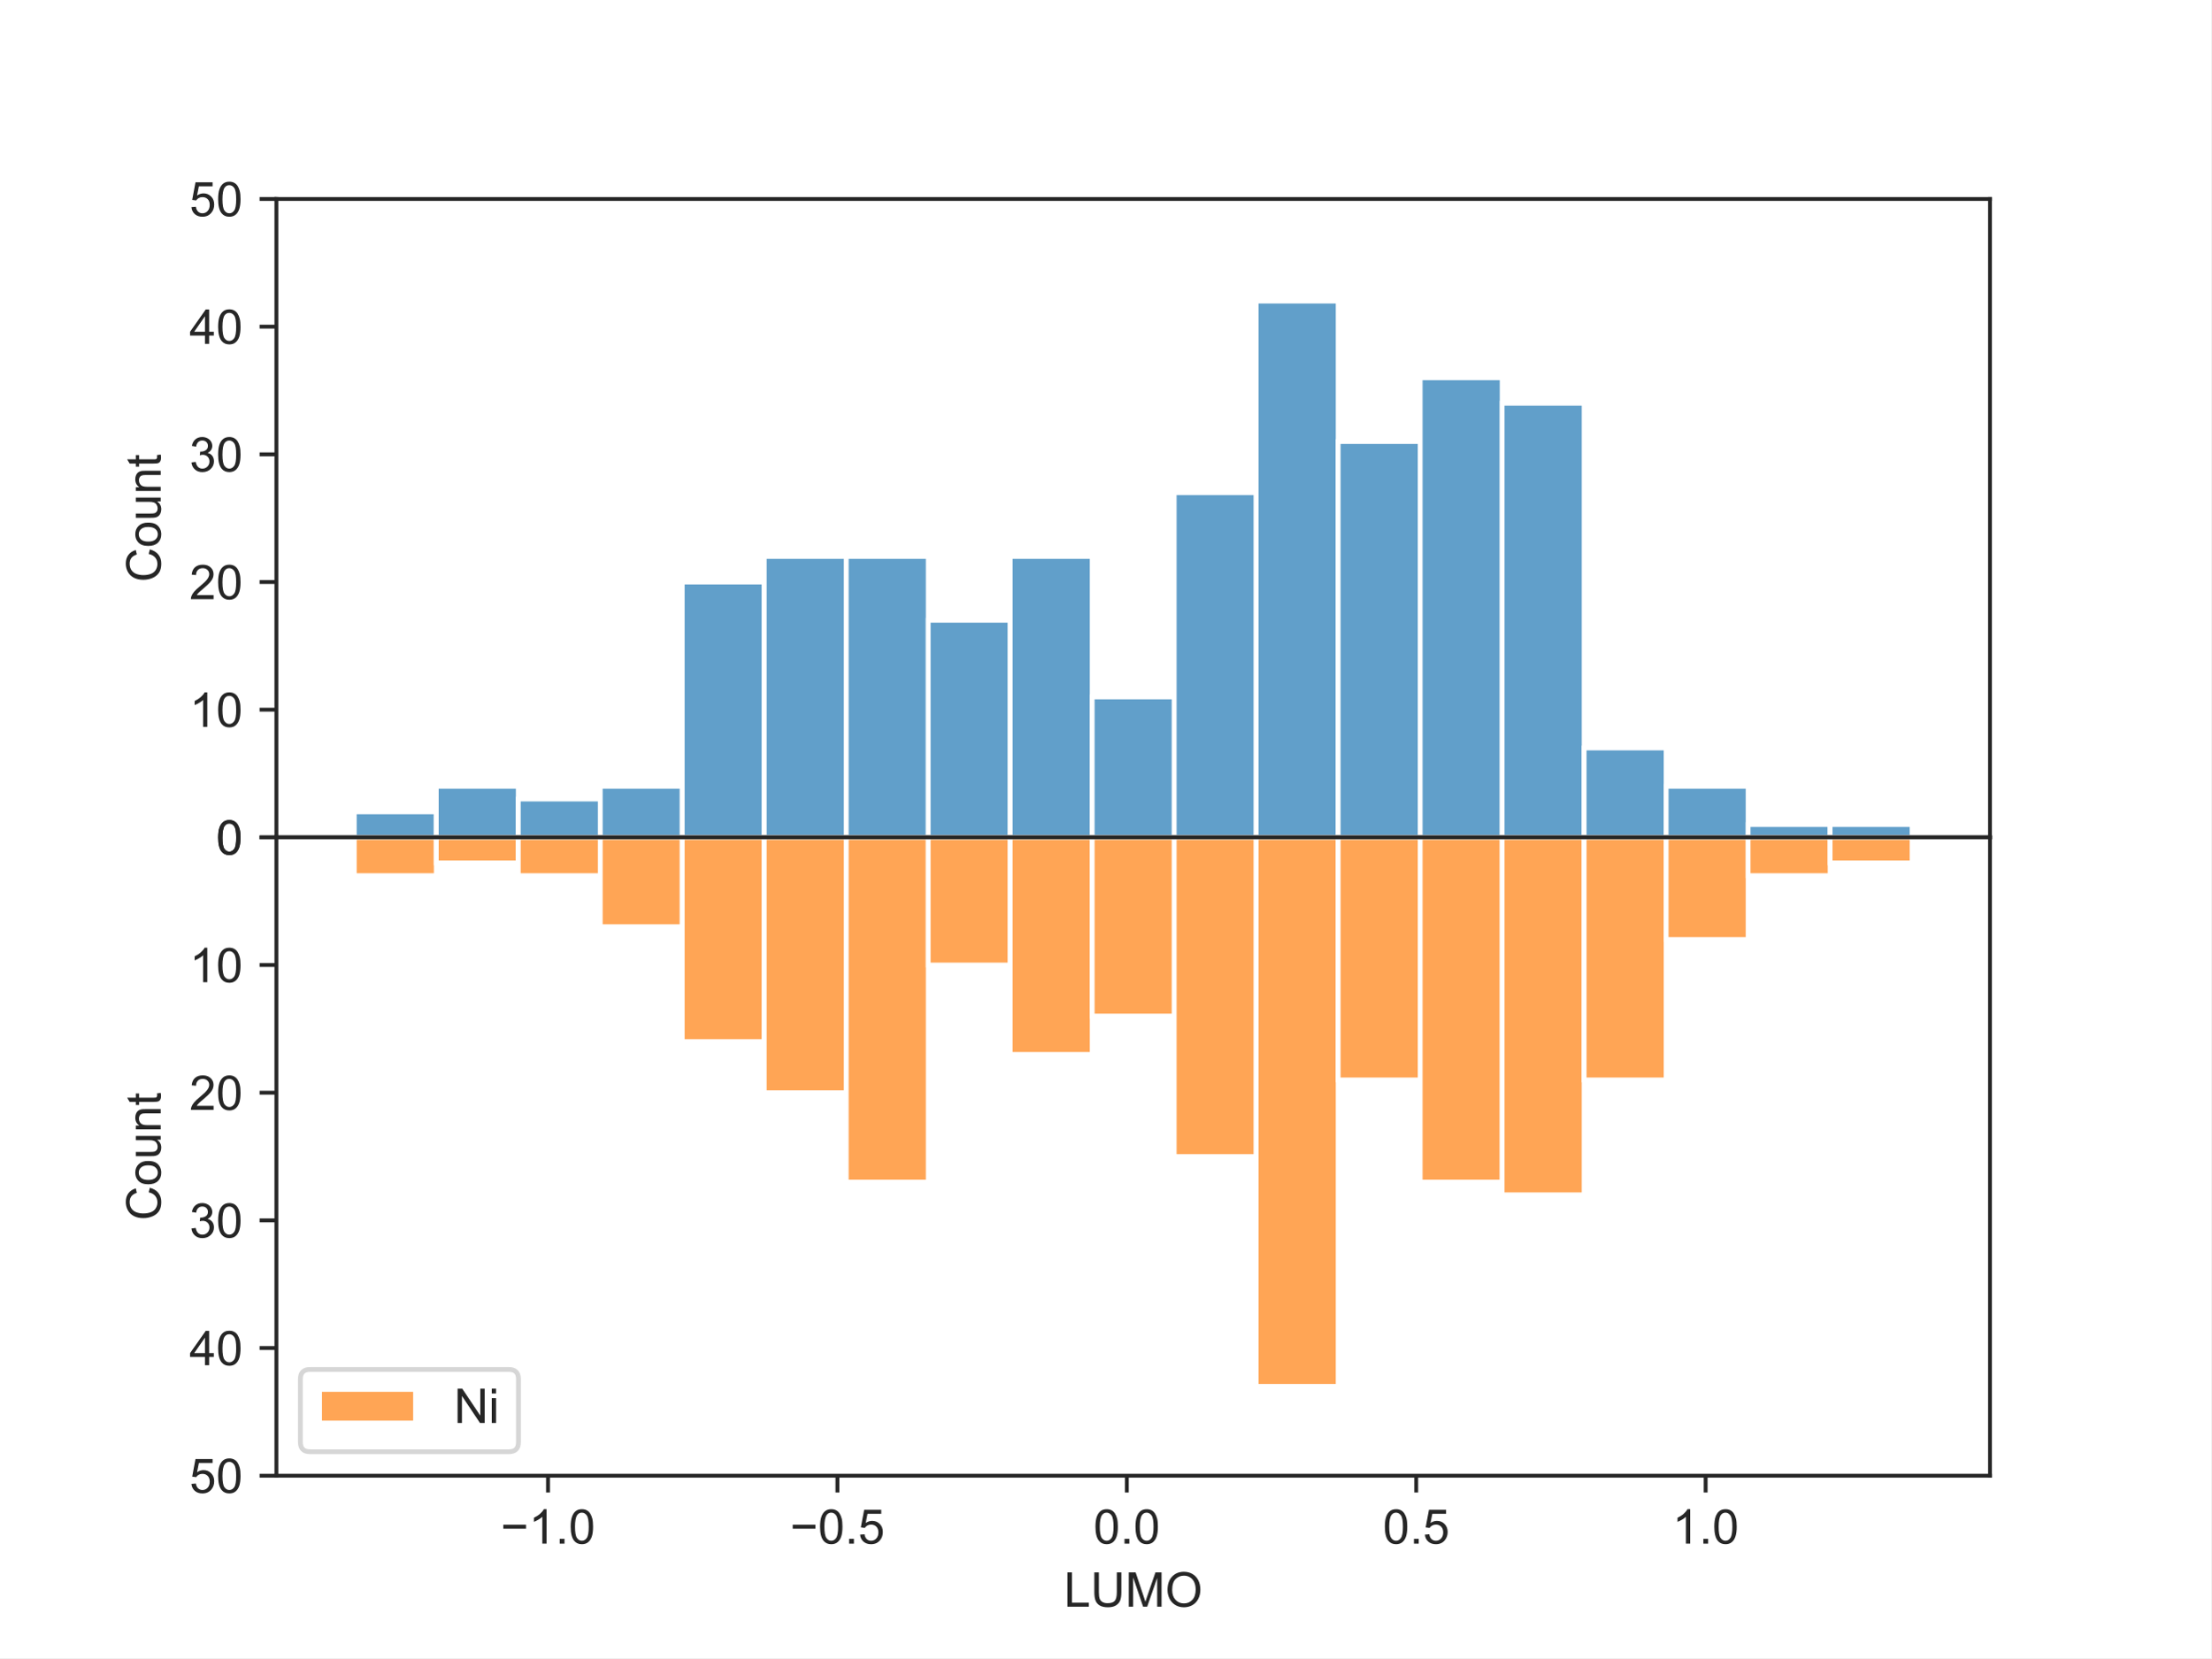
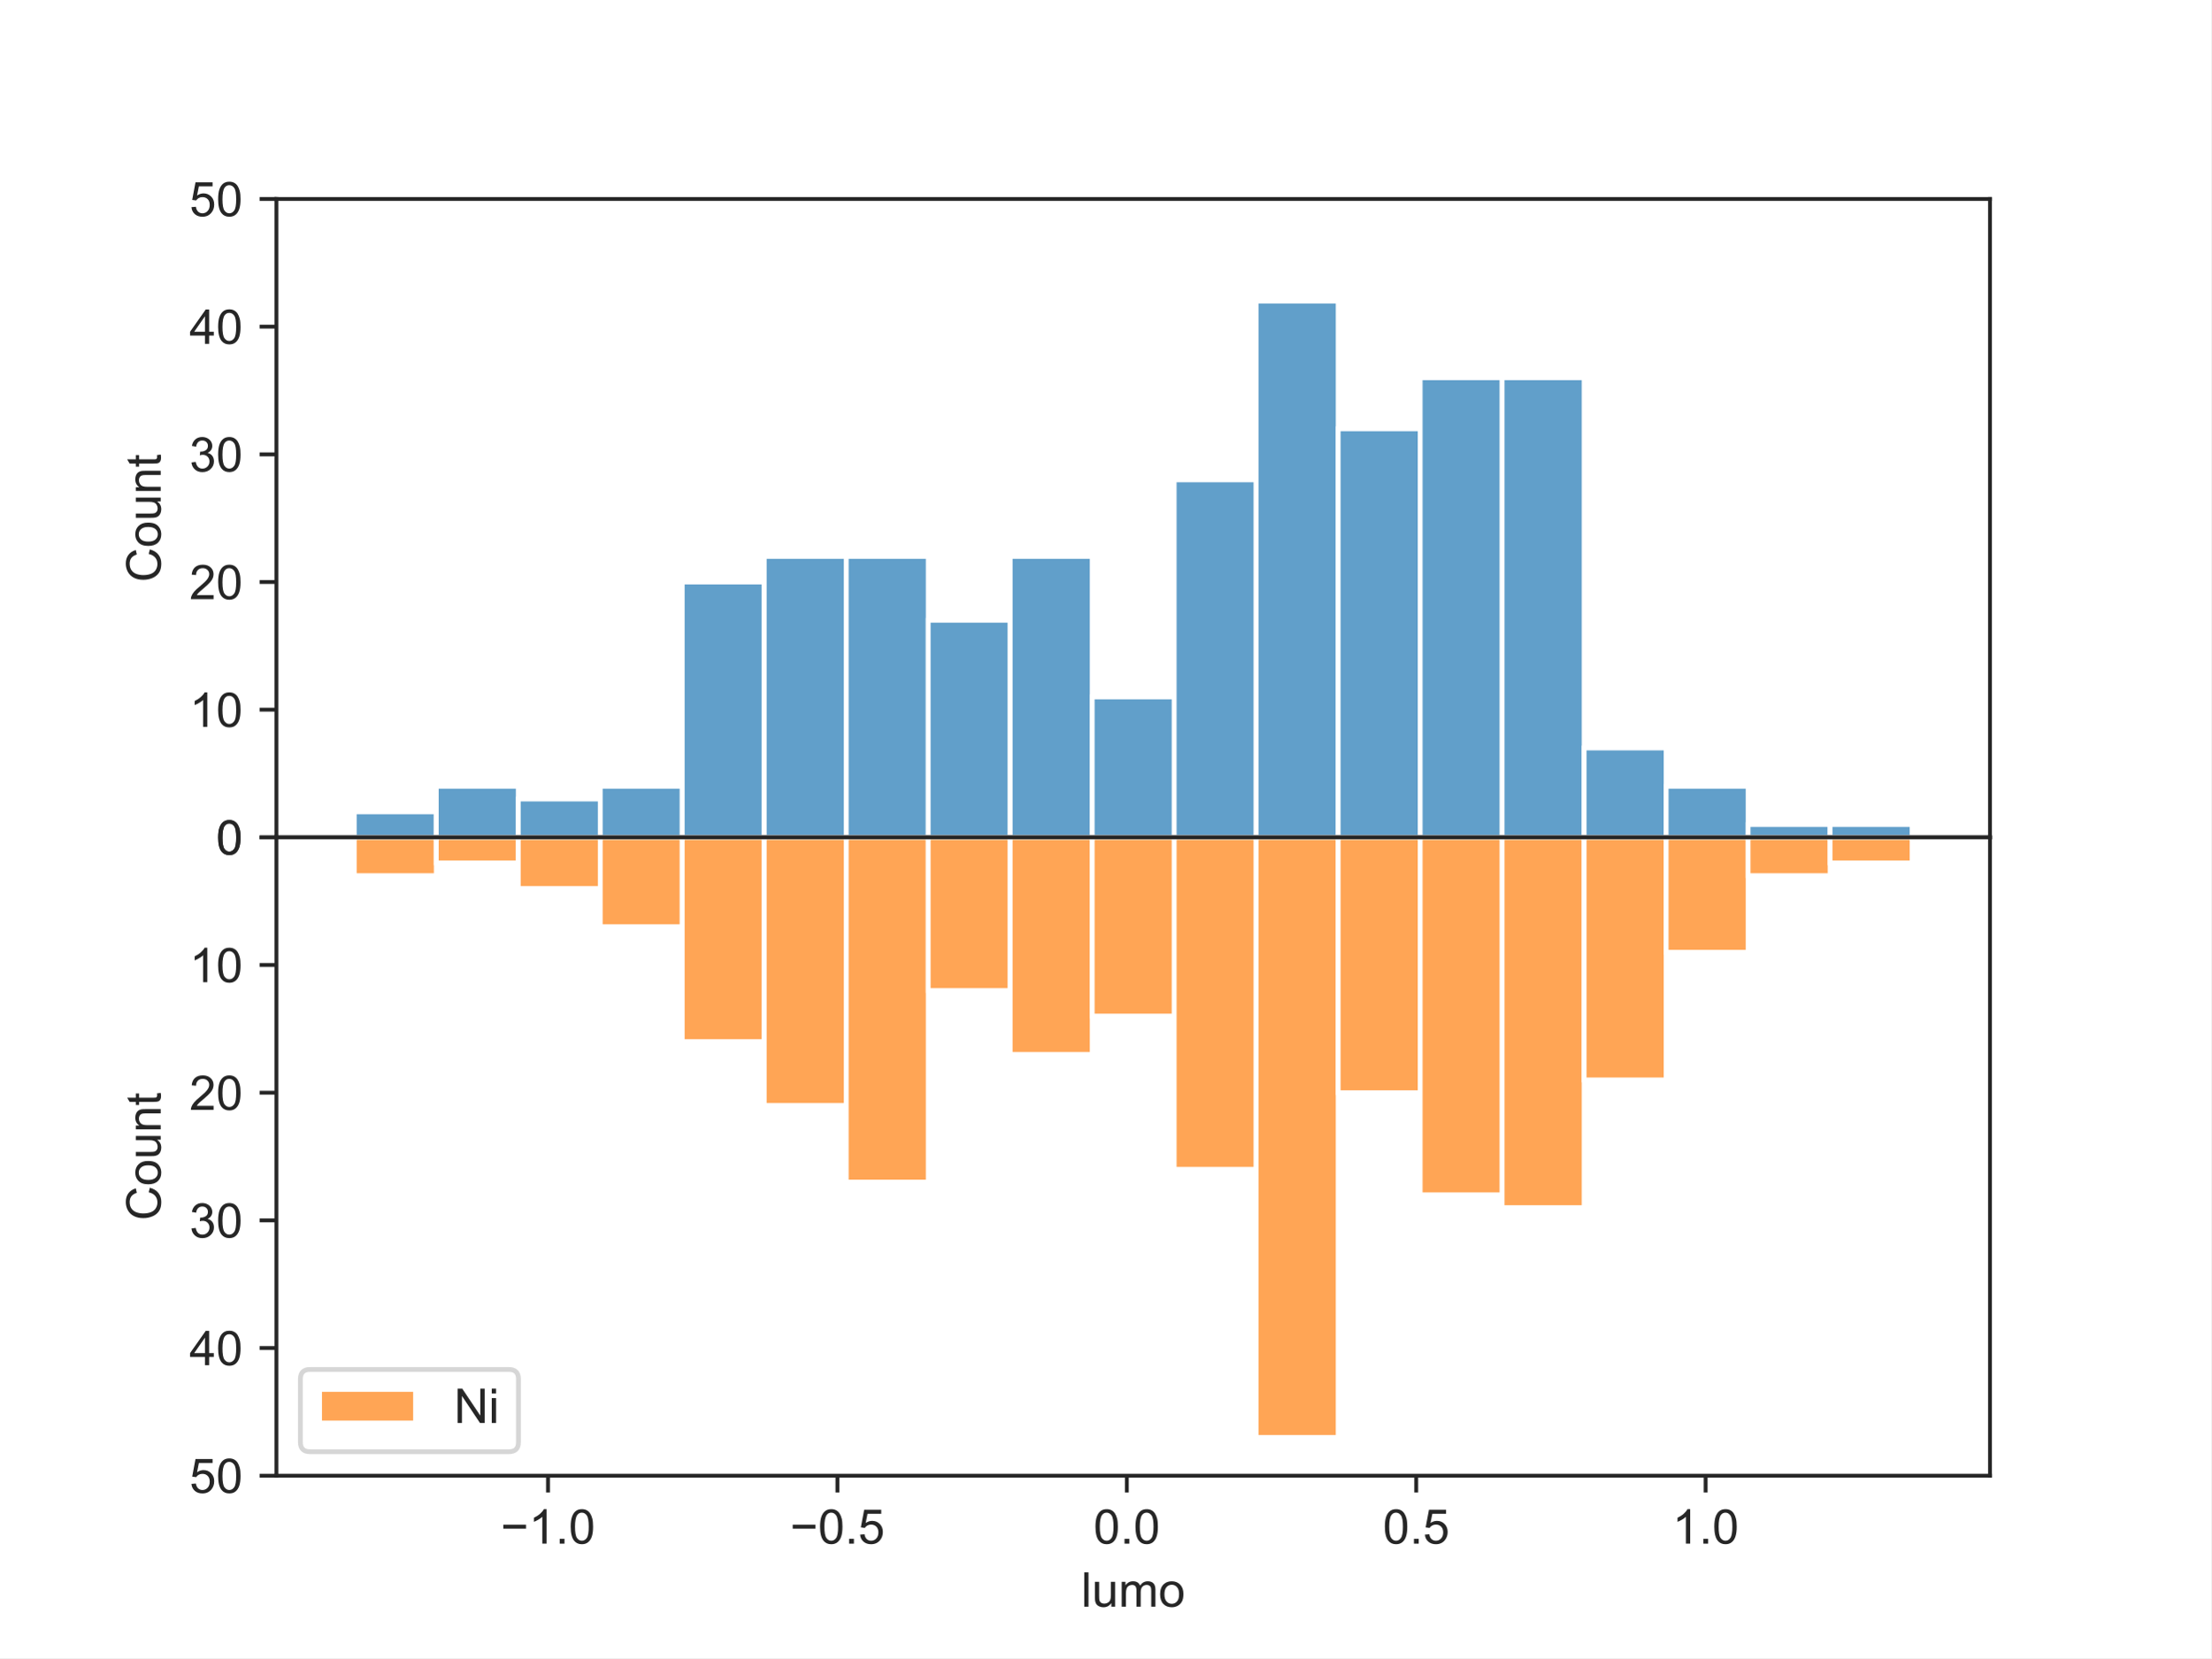
<svg xmlns="http://www.w3.org/2000/svg" xmlns:xlink="http://www.w3.org/1999/xlink" width="460.8pt" height="345.6pt" viewBox="0 0 460.8 345.6" version="1.1">
  <defs>
    <style type="text/css">*{stroke-linejoin: round; stroke-linecap: butt}</style>
  </defs>
  <g id="figure_1">
    <g id="patch_1">
      <path d="M 0 345.6  L 460.8 345.6  L 460.8 0  L 0 0  z " style="fill: #ffffff" />
    </g>
    <g id="axes_1">
      <g id="patch_2">
        <path d="M 57.6 174.528  L 414.72 174.528  L 414.72 41.472  L 57.6 41.472  z " style="fill: #ffffff" />
      </g>
      <g id="matplotlib.axis_1">
        <g id="xtick_1">
          <g id="line2d_1">
            <defs>
-               <path id="m3f9c79cdda" d="M 0 0  L 0 3.5  " style="stroke: #262626; stroke-width: 0.8" />
+               <path id="m5b86fb4d40" d="M 0 0  L 0 3.5  " style="stroke: #262626; stroke-width: 0.8" />
            </defs>
            <g>
-               <use xlink:href="#m3f9c79cdda" x="114.203" y="174.528" style="fill: #262626; stroke: #262626; stroke-width: 0.8" />
+               <use xlink:href="#m5b86fb4d40" x="114.203" y="174.528" style="fill: #262626; stroke: #262626; stroke-width: 0.8" />
            </g>
          </g>
        </g>
        <g id="xtick_2">
          <g id="line2d_2">
            <g>
-               <use xlink:href="#m3f9c79cdda" x="174.518" y="174.528" style="fill: #262626; stroke: #262626; stroke-width: 0.8" />
+               <use xlink:href="#m5b86fb4d40" x="174.518" y="174.528" style="fill: #262626; stroke: #262626; stroke-width: 0.8" />
            </g>
          </g>
        </g>
        <g id="xtick_3">
          <g id="line2d_3">
            <g>
-               <use xlink:href="#m3f9c79cdda" x="234.833" y="174.528" style="fill: #262626; stroke: #262626; stroke-width: 0.8" />
+               <use xlink:href="#m5b86fb4d40" x="234.833" y="174.528" style="fill: #262626; stroke: #262626; stroke-width: 0.8" />
            </g>
          </g>
        </g>
        <g id="xtick_4">
          <g id="line2d_4">
            <g>
-               <use xlink:href="#m3f9c79cdda" x="295.147" y="174.528" style="fill: #262626; stroke: #262626; stroke-width: 0.8" />
+               <use xlink:href="#m5b86fb4d40" x="295.147" y="174.528" style="fill: #262626; stroke: #262626; stroke-width: 0.8" />
            </g>
          </g>
        </g>
        <g id="xtick_5">
          <g id="line2d_5">
            <g>
-               <use xlink:href="#m3f9c79cdda" x="355.462" y="174.528" style="fill: #262626; stroke: #262626; stroke-width: 0.8" />
+               <use xlink:href="#m5b86fb4d40" x="355.462" y="174.528" style="fill: #262626; stroke: #262626; stroke-width: 0.8" />
            </g>
          </g>
        </g>
      </g>
      <g id="matplotlib.axis_2">
        <g id="ytick_1">
          <g id="line2d_6">
            <defs>
-               <path id="m9bed78b5d4" d="M 0 0  L -3.5 0  " style="stroke: #262626; stroke-width: 0.8" />
+               <path id="m5e87da64c6" d="M 0 0  L -3.5 0  " style="stroke: #262626; stroke-width: 0.8" />
            </defs>
            <g>
-               <use xlink:href="#m9bed78b5d4" x="57.6" y="174.528" style="fill: #262626; stroke: #262626; stroke-width: 0.8" />
+               <use xlink:href="#m5e87da64c6" x="57.6" y="174.528" style="fill: #262626; stroke: #262626; stroke-width: 0.8" />
            </g>
          </g>
          <g id="text_1">
            <g style="fill: #262626" transform="translate(45.03906 178.1069) scale(0.1 -0.1)">
              <defs>
                <path id="ArialMT-30" d="M 266 2259  Q 266 3072 433 3567  Q 600 4063 929 4331  Q 1259 4600 1759 4600  Q 2128 4600 2406 4451  Q 2684 4303 2865 4023  Q 3047 3744 3150 3342  Q 3253 2941 3253 2259  Q 3253 1453 3087 958  Q 2922 463 2592 192  Q 2263 -78 1759 -78  Q 1097 -78 719 397  Q 266 969 266 2259  z M 844 2259  Q 844 1131 1108 757  Q 1372 384 1759 384  Q 2147 384 2411 759  Q 2675 1134 2675 2259  Q 2675 3391 2411 3762  Q 2147 4134 1753 4134  Q 1366 4134 1134 3806  Q 844 3388 844 2259  z " transform="scale(0.015625)" />
              </defs>
              <use xlink:href="#ArialMT-30" />
            </g>
          </g>
        </g>
        <g id="ytick_2">
          <g id="line2d_7">
            <g>
-               <use xlink:href="#m9bed78b5d4" x="57.6" y="147.917" style="fill: #262626; stroke: #262626; stroke-width: 0.8" />
+               <use xlink:href="#m5e87da64c6" x="57.6" y="147.917" style="fill: #262626; stroke: #262626; stroke-width: 0.8" />
            </g>
          </g>
          <g id="text_2">
            <g style="fill: #262626" transform="translate(39.47812 151.4957) scale(0.1 -0.1)">
              <defs>
                <path id="ArialMT-31" d="M 2384 0  L 1822 0  L 1822 3584  Q 1619 3391 1289 3197  Q 959 3003 697 2906  L 697 3450  Q 1169 3672 1522 3987  Q 1875 4303 2022 4600  L 2384 4600  L 2384 0  z " transform="scale(0.015625)" />
              </defs>
              <use xlink:href="#ArialMT-31" />
              <use xlink:href="#ArialMT-30" x="55.615" />
            </g>
          </g>
        </g>
        <g id="ytick_3">
          <g id="line2d_8">
            <g>
-               <use xlink:href="#m9bed78b5d4" x="57.6" y="121.306" style="fill: #262626; stroke: #262626; stroke-width: 0.8" />
+               <use xlink:href="#m5e87da64c6" x="57.6" y="121.306" style="fill: #262626; stroke: #262626; stroke-width: 0.8" />
            </g>
          </g>
          <g id="text_3">
            <g style="fill: #262626" transform="translate(39.47812 124.8845) scale(0.1 -0.1)">
              <defs>
                <path id="ArialMT-32" d="M 3222 541  L 3222 0  L 194 0  Q 188 203 259 391  Q 375 700 629 1000  Q 884 1300 1366 1694  Q 2113 2306 2375 2664  Q 2638 3022 2638 3341  Q 2638 3675 2398 3904  Q 2159 4134 1775 4134  Q 1369 4134 1125 3890  Q 881 3647 878 3216  L 300 3275  Q 359 3922 746 4261  Q 1134 4600 1788 4600  Q 2447 4600 2831 4234  Q 3216 3869 3216 3328  Q 3216 3053 3103 2787  Q 2991 2522 2730 2228  Q 2469 1934 1863 1422  Q 1356 997 1212 845  Q 1069 694 975 541  L 3222 541  z " transform="scale(0.015625)" />
              </defs>
              <use xlink:href="#ArialMT-32" />
              <use xlink:href="#ArialMT-30" x="55.615" />
            </g>
          </g>
        </g>
        <g id="ytick_4">
          <g id="line2d_9">
            <g>
-               <use xlink:href="#m9bed78b5d4" x="57.6" y="94.694" style="fill: #262626; stroke: #262626; stroke-width: 0.8" />
+               <use xlink:href="#m5e87da64c6" x="57.6" y="94.694" style="fill: #262626; stroke: #262626; stroke-width: 0.8" />
            </g>
          </g>
          <g id="text_4">
            <g style="fill: #262626" transform="translate(39.47812 98.27331) scale(0.1 -0.1)">
              <defs>
                <path id="ArialMT-33" d="M 269 1209  L 831 1284  Q 928 806 1161 595  Q 1394 384 1728 384  Q 2125 384 2398 659  Q 2672 934 2672 1341  Q 2672 1728 2419 1979  Q 2166 2231 1775 2231  Q 1616 2231 1378 2169  L 1441 2663  Q 1497 2656 1531 2656  Q 1891 2656 2178 2843  Q 2466 3031 2466 3422  Q 2466 3731 2256 3934  Q 2047 4138 1716 4138  Q 1388 4138 1169 3931  Q 950 3725 888 3313  L 325 3413  Q 428 3978 793 4289  Q 1159 4600 1703 4600  Q 2078 4600 2393 4439  Q 2709 4278 2876 4000  Q 3044 3722 3044 3409  Q 3044 3113 2884 2869  Q 2725 2625 2413 2481  Q 2819 2388 3044 2092  Q 3269 1797 3269 1353  Q 3269 753 2831 336  Q 2394 -81 1725 -81  Q 1122 -81 723 278  Q 325 638 269 1209  z " transform="scale(0.015625)" />
              </defs>
              <use xlink:href="#ArialMT-33" />
              <use xlink:href="#ArialMT-30" x="55.615" />
            </g>
          </g>
        </g>
        <g id="ytick_5">
          <g id="line2d_10">
            <g>
-               <use xlink:href="#m9bed78b5d4" x="57.6" y="68.083" style="fill: #262626; stroke: #262626; stroke-width: 0.8" />
+               <use xlink:href="#m5e87da64c6" x="57.6" y="68.083" style="fill: #262626; stroke: #262626; stroke-width: 0.8" />
            </g>
          </g>
          <g id="text_5">
            <g style="fill: #262626" transform="translate(39.47812 71.66211) scale(0.1 -0.1)">
              <defs>
                <path id="ArialMT-34" d="M 2069 0  L 2069 1097  L 81 1097  L 81 1613  L 2172 4581  L 2631 4581  L 2631 1613  L 3250 1613  L 3250 1097  L 2631 1097  L 2631 0  L 2069 0  z M 2069 1613  L 2069 3678  L 634 1613  L 2069 1613  z " transform="scale(0.015625)" />
              </defs>
              <use xlink:href="#ArialMT-34" />
              <use xlink:href="#ArialMT-30" x="55.615" />
            </g>
          </g>
        </g>
        <g id="ytick_6">
          <g id="line2d_11">
            <g>
-               <use xlink:href="#m9bed78b5d4" x="57.6" y="41.472" style="fill: #262626; stroke: #262626; stroke-width: 0.8" />
+               <use xlink:href="#m5e87da64c6" x="57.6" y="41.472" style="fill: #262626; stroke: #262626; stroke-width: 0.8" />
            </g>
          </g>
          <g id="text_6">
            <g style="fill: #262626" transform="translate(39.47812 45.05091) scale(0.1 -0.1)">
              <defs>
                <path id="ArialMT-35" d="M 266 1200  L 856 1250  Q 922 819 1161 601  Q 1400 384 1738 384  Q 2144 384 2425 690  Q 2706 997 2706 1503  Q 2706 1984 2436 2262  Q 2166 2541 1728 2541  Q 1456 2541 1237 2417  Q 1019 2294 894 2097  L 366 2166  L 809 4519  L 3088 4519  L 3088 3981  L 1259 3981  L 1013 2750  Q 1425 3038 1878 3038  Q 2478 3038 2890 2622  Q 3303 2206 3303 1553  Q 3303 931 2941 478  Q 2500 -78 1738 -78  Q 1113 -78 717 272  Q 322 622 266 1200  z " transform="scale(0.015625)" />
              </defs>
              <use xlink:href="#ArialMT-35" />
              <use xlink:href="#ArialMT-30" x="55.615" />
            </g>
          </g>
        </g>
        <g id="text_7">
          <g style="fill: #262626" transform="translate(33.49063 121.3414) rotate(-90) scale(0.1 -0.1)">
            <defs>
              <path id="ArialMT-43" d="M 3763 1606  L 4369 1453  Q 4178 706 3683 314  Q 3188 -78 2472 -78  Q 1731 -78 1267 223  Q 803 525 561 1097  Q 319 1669 319 2325  Q 319 3041 592 3573  Q 866 4106 1370 4382  Q 1875 4659 2481 4659  Q 3169 4659 3637 4309  Q 4106 3959 4291 3325  L 3694 3184  Q 3534 3684 3231 3912  Q 2928 4141 2469 4141  Q 1941 4141 1586 3887  Q 1231 3634 1087 3207  Q 944 2781 944 2328  Q 944 1744 1114 1308  Q 1284 872 1643 656  Q 2003 441 2422 441  Q 2931 441 3284 734  Q 3638 1028 3763 1606  z " transform="scale(0.015625)" />
              <path id="ArialMT-6f" d="M 213 1659  Q 213 2581 725 3025  Q 1153 3394 1769 3394  Q 2453 3394 2887 2945  Q 3322 2497 3322 1706  Q 3322 1066 3130 698  Q 2938 331 2570 128  Q 2203 -75 1769 -75  Q 1072 -75 642 372  Q 213 819 213 1659  z M 791 1659  Q 791 1022 1069 705  Q 1347 388 1769 388  Q 2188 388 2466 706  Q 2744 1025 2744 1678  Q 2744 2294 2464 2611  Q 2184 2928 1769 2928  Q 1347 2928 1069 2612  Q 791 2297 791 1659  z " transform="scale(0.015625)" />
              <path id="ArialMT-75" d="M 2597 0  L 2597 488  Q 2209 -75 1544 -75  Q 1250 -75 995 37  Q 741 150 617 320  Q 494 491 444 738  Q 409 903 409 1263  L 409 3319  L 972 3319  L 972 1478  Q 972 1038 1006 884  Q 1059 663 1231 536  Q 1403 409 1656 409  Q 1909 409 2131 539  Q 2353 669 2445 892  Q 2538 1116 2538 1541  L 2538 3319  L 3100 3319  L 3100 0  L 2597 0  z " transform="scale(0.015625)" />
              <path id="ArialMT-6e" d="M 422 0  L 422 3319  L 928 3319  L 928 2847  Q 1294 3394 1984 3394  Q 2284 3394 2536 3286  Q 2788 3178 2913 3003  Q 3038 2828 3088 2588  Q 3119 2431 3119 2041  L 3119 0  L 2556 0  L 2556 2019  Q 2556 2363 2490 2533  Q 2425 2703 2258 2804  Q 2091 2906 1866 2906  Q 1506 2906 1245 2678  Q 984 2450 984 1813  L 984 0  L 422 0  z " transform="scale(0.015625)" />
              <path id="ArialMT-74" d="M 1650 503  L 1731 6  Q 1494 -44 1306 -44  Q 1000 -44 831 53  Q 663 150 594 308  Q 525 466 525 972  L 525 2881  L 113 2881  L 113 3319  L 525 3319  L 525 4141  L 1084 4478  L 1084 3319  L 1650 3319  L 1650 2881  L 1084 2881  L 1084 941  Q 1084 700 1114 631  Q 1144 563 1211 522  Q 1278 481 1403 481  Q 1497 481 1650 503  z " transform="scale(0.015625)" />
            </defs>
            <use xlink:href="#ArialMT-43" />
            <use xlink:href="#ArialMT-6f" x="72.217" />
            <use xlink:href="#ArialMT-75" x="127.832" />
            <use xlink:href="#ArialMT-6e" x="183.447" />
            <use xlink:href="#ArialMT-74" x="239.062" />
          </g>
        </g>
      </g>
      <g id="patch_3">
-         <path d="M 73.833 174.528  L 90.92 174.528  L 90.92 169.206  L 73.833 169.206  z " clip-path="url(#p05e74d98f9)" style="fill: #1f77b4; fill-opacity: 0.7; stroke: #ffffff; stroke-linejoin: miter" />
+         <path d="M 73.833 174.528  L 90.92 174.528  L 90.92 169.206  L 73.833 169.206  z " clip-path="url(#pcb08dcf7dc)" style="fill: #1f77b4; fill-opacity: 0.7; stroke: #ffffff; stroke-linejoin: miter" />
      </g>
      <g id="patch_4">
-         <path d="M 90.92 174.528  L 108.007 174.528  L 108.007 163.884  L 90.92 163.884  z " clip-path="url(#p05e74d98f9)" style="fill: #1f77b4; fill-opacity: 0.7; stroke: #ffffff; stroke-linejoin: miter" />
+         <path d="M 90.92 174.528  L 108.007 174.528  L 108.007 163.884  L 90.92 163.884  z " clip-path="url(#pcb08dcf7dc)" style="fill: #1f77b4; fill-opacity: 0.7; stroke: #ffffff; stroke-linejoin: miter" />
      </g>
      <g id="patch_5">
-         <path d="M 108.007 174.528  L 125.094 174.528  L 125.094 166.545  L 108.007 166.545  z " clip-path="url(#p05e74d98f9)" style="fill: #1f77b4; fill-opacity: 0.7; stroke: #ffffff; stroke-linejoin: miter" />
+         <path d="M 108.007 174.528  L 125.094 174.528  L 125.094 166.545  L 108.007 166.545  z " clip-path="url(#pcb08dcf7dc)" style="fill: #1f77b4; fill-opacity: 0.7; stroke: #ffffff; stroke-linejoin: miter" />
      </g>
      <g id="patch_6">
-         <path d="M 125.094 174.528  L 142.181 174.528  L 142.181 163.884  L 125.094 163.884  z " clip-path="url(#p05e74d98f9)" style="fill: #1f77b4; fill-opacity: 0.7; stroke: #ffffff; stroke-linejoin: miter" />
+         <path d="M 125.094 174.528  L 142.181 174.528  L 142.181 163.884  L 125.094 163.884  z " clip-path="url(#pcb08dcf7dc)" style="fill: #1f77b4; fill-opacity: 0.7; stroke: #ffffff; stroke-linejoin: miter" />
      </g>
      <g id="patch_7">
-         <path d="M 142.181 174.528  L 159.268 174.528  L 159.268 121.306  L 142.181 121.306  z " clip-path="url(#p05e74d98f9)" style="fill: #1f77b4; fill-opacity: 0.7; stroke: #ffffff; stroke-linejoin: miter" />
+         <path d="M 142.181 174.528  L 159.268 174.528  L 159.268 121.306  L 142.181 121.306  z " clip-path="url(#pcb08dcf7dc)" style="fill: #1f77b4; fill-opacity: 0.7; stroke: #ffffff; stroke-linejoin: miter" />
      </g>
      <g id="patch_8">
-         <path d="M 159.268 174.528  L 176.355 174.528  L 176.355 115.983  L 159.268 115.983  z " clip-path="url(#p05e74d98f9)" style="fill: #1f77b4; fill-opacity: 0.7; stroke: #ffffff; stroke-linejoin: miter" />
+         <path d="M 159.268 174.528  L 176.355 174.528  L 176.355 115.983  L 159.268 115.983  z " clip-path="url(#pcb08dcf7dc)" style="fill: #1f77b4; fill-opacity: 0.7; stroke: #ffffff; stroke-linejoin: miter" />
      </g>
      <g id="patch_9">
-         <path d="M 176.355 174.528  L 193.442 174.528  L 193.442 115.983  L 176.355 115.983  z " clip-path="url(#p05e74d98f9)" style="fill: #1f77b4; fill-opacity: 0.7; stroke: #ffffff; stroke-linejoin: miter" />
+         <path d="M 176.355 174.528  L 193.442 174.528  L 193.442 115.983  L 176.355 115.983  z " clip-path="url(#pcb08dcf7dc)" style="fill: #1f77b4; fill-opacity: 0.7; stroke: #ffffff; stroke-linejoin: miter" />
      </g>
      <g id="patch_10">
-         <path d="M 193.442 174.528  L 210.529 174.528  L 210.529 129.289  L 193.442 129.289  z " clip-path="url(#p05e74d98f9)" style="fill: #1f77b4; fill-opacity: 0.7; stroke: #ffffff; stroke-linejoin: miter" />
+         <path d="M 193.442 174.528  L 210.529 174.528  L 210.529 129.289  L 193.442 129.289  z " clip-path="url(#pcb08dcf7dc)" style="fill: #1f77b4; fill-opacity: 0.7; stroke: #ffffff; stroke-linejoin: miter" />
      </g>
      <g id="patch_11">
-         <path d="M 210.529 174.528  L 227.616 174.528  L 227.616 115.983  L 210.529 115.983  z " clip-path="url(#p05e74d98f9)" style="fill: #1f77b4; fill-opacity: 0.7; stroke: #ffffff; stroke-linejoin: miter" />
+         <path d="M 210.529 174.528  L 227.616 174.528  L 227.616 115.983  L 210.529 115.983  z " clip-path="url(#pcb08dcf7dc)" style="fill: #1f77b4; fill-opacity: 0.7; stroke: #ffffff; stroke-linejoin: miter" />
      </g>
      <g id="patch_12">
-         <path d="M 227.616 174.528  L 244.704 174.528  L 244.704 145.256  L 227.616 145.256  z " clip-path="url(#p05e74d98f9)" style="fill: #1f77b4; fill-opacity: 0.7; stroke: #ffffff; stroke-linejoin: miter" />
+         <path d="M 227.616 174.528  L 244.704 174.528  L 244.704 145.256  L 227.616 145.256  z " clip-path="url(#pcb08dcf7dc)" style="fill: #1f77b4; fill-opacity: 0.7; stroke: #ffffff; stroke-linejoin: miter" />
      </g>
      <g id="patch_13">
-         <path d="M 244.704 174.528  L 261.791 174.528  L 261.791 102.678  L 244.704 102.678  z " clip-path="url(#p05e74d98f9)" style="fill: #1f77b4; fill-opacity: 0.7; stroke: #ffffff; stroke-linejoin: miter" />
+         <path d="M 244.704 174.528  L 261.791 174.528  L 261.791 100.017  L 244.704 100.017  z " clip-path="url(#pcb08dcf7dc)" style="fill: #1f77b4; fill-opacity: 0.7; stroke: #ffffff; stroke-linejoin: miter" />
      </g>
      <g id="patch_14">
-         <path d="M 261.791 174.528  L 278.878 174.528  L 278.878 62.761  L 261.791 62.761  z " clip-path="url(#p05e74d98f9)" style="fill: #1f77b4; fill-opacity: 0.7; stroke: #ffffff; stroke-linejoin: miter" />
+         <path d="M 261.791 174.528  L 278.878 174.528  L 278.878 62.761  L 261.791 62.761  z " clip-path="url(#pcb08dcf7dc)" style="fill: #1f77b4; fill-opacity: 0.7; stroke: #ffffff; stroke-linejoin: miter" />
      </g>
      <g id="patch_15">
-         <path d="M 278.878 174.528  L 295.965 174.528  L 295.965 92.033  L 278.878 92.033  z " clip-path="url(#p05e74d98f9)" style="fill: #1f77b4; fill-opacity: 0.7; stroke: #ffffff; stroke-linejoin: miter" />
+         <path d="M 278.878 174.528  L 295.965 174.528  L 295.965 89.372  L 278.878 89.372  z " clip-path="url(#pcb08dcf7dc)" style="fill: #1f77b4; fill-opacity: 0.7; stroke: #ffffff; stroke-linejoin: miter" />
      </g>
      <g id="patch_16">
-         <path d="M 295.965 174.528  L 313.052 174.528  L 313.052 78.728  L 295.965 78.728  z " clip-path="url(#p05e74d98f9)" style="fill: #1f77b4; fill-opacity: 0.7; stroke: #ffffff; stroke-linejoin: miter" />
+         <path d="M 295.965 174.528  L 313.052 174.528  L 313.052 78.728  L 295.965 78.728  z " clip-path="url(#pcb08dcf7dc)" style="fill: #1f77b4; fill-opacity: 0.7; stroke: #ffffff; stroke-linejoin: miter" />
      </g>
      <g id="patch_17">
-         <path d="M 313.052 174.528  L 330.139 174.528  L 330.139 84.05  L 313.052 84.05  z " clip-path="url(#p05e74d98f9)" style="fill: #1f77b4; fill-opacity: 0.7; stroke: #ffffff; stroke-linejoin: miter" />
+         <path d="M 313.052 174.528  L 330.139 174.528  L 330.139 78.728  L 313.052 78.728  z " clip-path="url(#pcb08dcf7dc)" style="fill: #1f77b4; fill-opacity: 0.7; stroke: #ffffff; stroke-linejoin: miter" />
      </g>
      <g id="patch_18">
-         <path d="M 330.139 174.528  L 347.226 174.528  L 347.226 155.9  L 330.139 155.9  z " clip-path="url(#p05e74d98f9)" style="fill: #1f77b4; fill-opacity: 0.7; stroke: #ffffff; stroke-linejoin: miter" />
+         <path d="M 330.139 174.528  L 347.226 174.528  L 347.226 155.9  L 330.139 155.9  z " clip-path="url(#pcb08dcf7dc)" style="fill: #1f77b4; fill-opacity: 0.7; stroke: #ffffff; stroke-linejoin: miter" />
      </g>
      <g id="patch_19">
-         <path d="M 347.226 174.528  L 364.313 174.528  L 364.313 163.884  L 347.226 163.884  z " clip-path="url(#p05e74d98f9)" style="fill: #1f77b4; fill-opacity: 0.7; stroke: #ffffff; stroke-linejoin: miter" />
+         <path d="M 347.226 174.528  L 364.313 174.528  L 364.313 163.884  L 347.226 163.884  z " clip-path="url(#pcb08dcf7dc)" style="fill: #1f77b4; fill-opacity: 0.7; stroke: #ffffff; stroke-linejoin: miter" />
      </g>
      <g id="patch_20">
-         <path d="M 364.313 174.528  L 381.4 174.528  L 381.4 171.867  L 364.313 171.867  z " clip-path="url(#p05e74d98f9)" style="fill: #1f77b4; fill-opacity: 0.7; stroke: #ffffff; stroke-linejoin: miter" />
+         <path d="M 364.313 174.528  L 381.4 174.528  L 381.4 171.867  L 364.313 171.867  z " clip-path="url(#pcb08dcf7dc)" style="fill: #1f77b4; fill-opacity: 0.7; stroke: #ffffff; stroke-linejoin: miter" />
      </g>
      <g id="patch_21">
-         <path d="M 381.4 174.528  L 398.487 174.528  L 398.487 171.867  L 381.4 171.867  z " clip-path="url(#p05e74d98f9)" style="fill: #1f77b4; fill-opacity: 0.7; stroke: #ffffff; stroke-linejoin: miter" />
+         <path d="M 381.4 174.528  L 398.487 174.528  L 398.487 171.867  L 381.4 171.867  z " clip-path="url(#pcb08dcf7dc)" style="fill: #1f77b4; fill-opacity: 0.7; stroke: #ffffff; stroke-linejoin: miter" />
      </g>
      <g id="patch_22">
        <path d="M 57.6 174.528  L 57.6 41.472  " style="fill: none; stroke: #262626; stroke-width: 0.8; stroke-linejoin: miter; stroke-linecap: square" />
      </g>
      <g id="patch_23">
        <path d="M 414.72 174.528  L 414.72 41.472  " style="fill: none; stroke: #262626; stroke-width: 0.8; stroke-linejoin: miter; stroke-linecap: square" />
      </g>
      <g id="patch_24">
        <path d="M 57.6 174.528  L 414.72 174.528  " style="fill: none; stroke: #262626; stroke-width: 0.8; stroke-linejoin: miter; stroke-linecap: square" />
      </g>
      <g id="patch_25">
        <path d="M 57.6 41.472  L 414.72 41.472  " style="fill: none; stroke: #262626; stroke-width: 0.8; stroke-linejoin: miter; stroke-linecap: square" />
      </g>
    </g>
    <g id="axes_2">
      <g id="patch_26">
        <path d="M 57.6 307.584  L 414.72 307.584  L 414.72 174.528  L 57.6 174.528  z " style="fill: #ffffff" />
      </g>
      <g id="matplotlib.axis_3">
        <g id="xtick_6">
          <g id="line2d_12">
            <g>
-               <use xlink:href="#m3f9c79cdda" x="114.203" y="307.584" style="fill: #262626; stroke: #262626; stroke-width: 0.8" />
+               <use xlink:href="#m5b86fb4d40" x="114.203" y="307.584" style="fill: #262626; stroke: #262626; stroke-width: 0.8" />
            </g>
          </g>
          <g id="text_8">
            <g style="fill: #262626" transform="translate(104.3331 321.7418) scale(0.1 -0.1)">
              <defs>
                <path id="ArialMT-2212" d="M 3381 1997  L 356 1997  L 356 2522  L 3381 2522  L 3381 1997  z " transform="scale(0.015625)" />
                <path id="ArialMT-2e" d="M 581 0  L 581 641  L 1222 641  L 1222 0  L 581 0  z " transform="scale(0.015625)" />
              </defs>
              <use xlink:href="#ArialMT-2212" />
              <use xlink:href="#ArialMT-31" x="58.398" />
              <use xlink:href="#ArialMT-2e" x="114.014" />
              <use xlink:href="#ArialMT-30" x="141.797" />
            </g>
          </g>
        </g>
        <g id="xtick_7">
          <g id="line2d_13">
            <g>
-               <use xlink:href="#m3f9c79cdda" x="174.518" y="307.584" style="fill: #262626; stroke: #262626; stroke-width: 0.8" />
+               <use xlink:href="#m5b86fb4d40" x="174.518" y="307.584" style="fill: #262626; stroke: #262626; stroke-width: 0.8" />
            </g>
          </g>
          <g id="text_9">
            <g style="fill: #262626" transform="translate(164.6477 321.7418) scale(0.1 -0.1)">
              <use xlink:href="#ArialMT-2212" />
              <use xlink:href="#ArialMT-30" x="58.398" />
              <use xlink:href="#ArialMT-2e" x="114.014" />
              <use xlink:href="#ArialMT-35" x="141.797" />
            </g>
          </g>
        </g>
        <g id="xtick_8">
          <g id="line2d_14">
            <g>
-               <use xlink:href="#m3f9c79cdda" x="234.833" y="307.584" style="fill: #262626; stroke: #262626; stroke-width: 0.8" />
+               <use xlink:href="#m5b86fb4d40" x="234.833" y="307.584" style="fill: #262626; stroke: #262626; stroke-width: 0.8" />
            </g>
          </g>
          <g id="text_10">
            <g style="fill: #262626" transform="translate(227.8826 321.7418) scale(0.1 -0.1)">
              <use xlink:href="#ArialMT-30" />
              <use xlink:href="#ArialMT-2e" x="55.615" />
              <use xlink:href="#ArialMT-30" x="83.398" />
            </g>
          </g>
        </g>
        <g id="xtick_9">
          <g id="line2d_15">
            <g>
-               <use xlink:href="#m3f9c79cdda" x="295.147" y="307.584" style="fill: #262626; stroke: #262626; stroke-width: 0.8" />
+               <use xlink:href="#m5b86fb4d40" x="295.147" y="307.584" style="fill: #262626; stroke: #262626; stroke-width: 0.8" />
            </g>
          </g>
          <g id="text_11">
            <g style="fill: #262626" transform="translate(288.1972 321.7418) scale(0.1 -0.1)">
              <use xlink:href="#ArialMT-30" />
              <use xlink:href="#ArialMT-2e" x="55.615" />
              <use xlink:href="#ArialMT-35" x="83.398" />
            </g>
          </g>
        </g>
        <g id="xtick_10">
          <g id="line2d_16">
            <g>
-               <use xlink:href="#m3f9c79cdda" x="355.462" y="307.584" style="fill: #262626; stroke: #262626; stroke-width: 0.8" />
+               <use xlink:href="#m5b86fb4d40" x="355.462" y="307.584" style="fill: #262626; stroke: #262626; stroke-width: 0.8" />
            </g>
          </g>
          <g id="text_12">
            <g style="fill: #262626" transform="translate(348.5118 321.7418) scale(0.1 -0.1)">
              <use xlink:href="#ArialMT-31" />
              <use xlink:href="#ArialMT-2e" x="55.615" />
              <use xlink:href="#ArialMT-30" x="83.398" />
            </g>
          </g>
        </g>
        <g id="text_13">
-           <g style="fill: #262626" transform="translate(221.7147 334.8871) scale(0.1 -0.1)">
+           <g style="fill: #262626" transform="translate(225.3233 334.8871) scale(0.1 -0.1)">
            <defs>
-               <path id="ArialMT-4c" d="M 469 0  L 469 4581  L 1075 4581  L 1075 541  L 3331 541  L 3331 0  L 469 0  z " transform="scale(0.015625)" />
-               <path id="ArialMT-55" d="M 3500 4581  L 4106 4581  L 4106 1934  Q 4106 1244 3950 837  Q 3794 431 3386 176  Q 2978 -78 2316 -78  Q 1672 -78 1262 144  Q 853 366 678 786  Q 503 1206 503 1934  L 503 4581  L 1109 4581  L 1109 1938  Q 1109 1341 1220 1058  Q 1331 775 1601 622  Q 1872 469 2263 469  Q 2931 469 3215 772  Q 3500 1075 3500 1938  L 3500 4581  z " transform="scale(0.015625)" />
-               <path id="ArialMT-4d" d="M 475 0  L 475 4581  L 1388 4581  L 2472 1338  Q 2622 884 2691 659  Q 2769 909 2934 1394  L 4031 4581  L 4847 4581  L 4847 0  L 4263 0  L 4263 3834  L 2931 0  L 2384 0  L 1059 3900  L 1059 0  L 475 0  z " transform="scale(0.015625)" />
-               <path id="ArialMT-4f" d="M 309 2231  Q 309 3372 921 4017  Q 1534 4663 2503 4663  Q 3138 4663 3647 4359  Q 4156 4056 4423 3514  Q 4691 2972 4691 2284  Q 4691 1588 4409 1038  Q 4128 488 3612 205  Q 3097 -78 2500 -78  Q 1853 -78 1343 234  Q 834 547 571 1087  Q 309 1628 309 2231  z M 934 2222  Q 934 1394 1379 917  Q 1825 441 2497 441  Q 3181 441 3623 922  Q 4066 1403 4066 2288  Q 4066 2847 3877 3264  Q 3688 3681 3323 3911  Q 2959 4141 2506 4141  Q 1863 4141 1398 3698  Q 934 3256 934 2222  z " transform="scale(0.015625)" />
+               <path id="ArialMT-6c" d="M 409 0  L 409 4581  L 972 4581  L 972 0  L 409 0  z " transform="scale(0.015625)" />
+               <path id="ArialMT-6d" d="M 422 0  L 422 3319  L 925 3319  L 925 2853  Q 1081 3097 1340 3245  Q 1600 3394 1931 3394  Q 2300 3394 2536 3241  Q 2772 3088 2869 2813  Q 3263 3394 3894 3394  Q 4388 3394 4653 3120  Q 4919 2847 4919 2278  L 4919 0  L 4359 0  L 4359 2091  Q 4359 2428 4304 2576  Q 4250 2725 4106 2815  Q 3963 2906 3769 2906  Q 3419 2906 3187 2673  Q 2956 2441 2956 1928  L 2956 0  L 2394 0  L 2394 2156  Q 2394 2531 2256 2718  Q 2119 2906 1806 2906  Q 1569 2906 1367 2781  Q 1166 2656 1075 2415  Q 984 2175 984 1722  L 984 0  L 422 0  z " transform="scale(0.015625)" />
            </defs>
-             <use xlink:href="#ArialMT-4c" />
-             <use xlink:href="#ArialMT-55" x="55.615" />
-             <use xlink:href="#ArialMT-4d" x="127.832" />
-             <use xlink:href="#ArialMT-4f" x="211.133" />
+             <use xlink:href="#ArialMT-6c" />
+             <use xlink:href="#ArialMT-75" x="22.217" />
+             <use xlink:href="#ArialMT-6d" x="77.832" />
+             <use xlink:href="#ArialMT-6f" x="161.133" />
          </g>
        </g>
      </g>
      <g id="matplotlib.axis_4">
        <g id="ytick_7">
          <g id="line2d_17">
            <g>
-               <use xlink:href="#m9bed78b5d4" x="57.6" y="174.528" style="fill: #262626; stroke: #262626; stroke-width: 0.8" />
+               <use xlink:href="#m5e87da64c6" x="57.6" y="174.528" style="fill: #262626; stroke: #262626; stroke-width: 0.8" />
            </g>
          </g>
          <g id="text_14">
            <g style="fill: #262626" transform="translate(45.03906 178.1069) scale(0.1 -0.1)">
              <use xlink:href="#ArialMT-30" />
            </g>
          </g>
        </g>
        <g id="ytick_8">
          <g id="line2d_18">
            <g>
-               <use xlink:href="#m9bed78b5d4" x="57.6" y="201.139" style="fill: #262626; stroke: #262626; stroke-width: 0.8" />
+               <use xlink:href="#m5e87da64c6" x="57.6" y="201.139" style="fill: #262626; stroke: #262626; stroke-width: 0.8" />
            </g>
          </g>
          <g id="text_15">
            <g style="fill: #262626" transform="translate(39.47812 204.7181) scale(0.1 -0.1)">
              <use xlink:href="#ArialMT-31" />
              <use xlink:href="#ArialMT-30" x="55.615" />
            </g>
          </g>
        </g>
        <g id="ytick_9">
          <g id="line2d_19">
            <g>
-               <use xlink:href="#m9bed78b5d4" x="57.6" y="227.75" style="fill: #262626; stroke: #262626; stroke-width: 0.8" />
+               <use xlink:href="#m5e87da64c6" x="57.6" y="227.75" style="fill: #262626; stroke: #262626; stroke-width: 0.8" />
            </g>
          </g>
          <g id="text_16">
            <g style="fill: #262626" transform="translate(39.47812 231.3293) scale(0.1 -0.1)">
              <use xlink:href="#ArialMT-32" />
              <use xlink:href="#ArialMT-30" x="55.615" />
            </g>
          </g>
        </g>
        <g id="ytick_10">
          <g id="line2d_20">
            <g>
-               <use xlink:href="#m9bed78b5d4" x="57.6" y="254.362" style="fill: #262626; stroke: #262626; stroke-width: 0.8" />
+               <use xlink:href="#m5e87da64c6" x="57.6" y="254.362" style="fill: #262626; stroke: #262626; stroke-width: 0.8" />
            </g>
          </g>
          <g id="text_17">
            <g style="fill: #262626" transform="translate(39.47812 257.9405) scale(0.1 -0.1)">
              <use xlink:href="#ArialMT-33" />
              <use xlink:href="#ArialMT-30" x="55.615" />
            </g>
          </g>
        </g>
        <g id="ytick_11">
          <g id="line2d_21">
            <g>
-               <use xlink:href="#m9bed78b5d4" x="57.6" y="280.973" style="fill: #262626; stroke: #262626; stroke-width: 0.8" />
+               <use xlink:href="#m5e87da64c6" x="57.6" y="280.973" style="fill: #262626; stroke: #262626; stroke-width: 0.8" />
            </g>
          </g>
          <g id="text_18">
            <g style="fill: #262626" transform="translate(39.47812 284.5517) scale(0.1 -0.1)">
              <use xlink:href="#ArialMT-34" />
              <use xlink:href="#ArialMT-30" x="55.615" />
            </g>
          </g>
        </g>
        <g id="ytick_12">
          <g id="line2d_22">
            <g>
-               <use xlink:href="#m9bed78b5d4" x="57.6" y="307.584" style="fill: #262626; stroke: #262626; stroke-width: 0.8" />
+               <use xlink:href="#m5e87da64c6" x="57.6" y="307.584" style="fill: #262626; stroke: #262626; stroke-width: 0.8" />
            </g>
          </g>
          <g id="text_19">
            <g style="fill: #262626" transform="translate(39.47812 311.1629) scale(0.1 -0.1)">
              <use xlink:href="#ArialMT-35" />
              <use xlink:href="#ArialMT-30" x="55.615" />
            </g>
          </g>
        </g>
        <g id="text_20">
          <g style="fill: #262626" transform="translate(33.49063 254.3974) rotate(-90) scale(0.1 -0.1)">
            <use xlink:href="#ArialMT-43" />
            <use xlink:href="#ArialMT-6f" x="72.217" />
            <use xlink:href="#ArialMT-75" x="127.832" />
            <use xlink:href="#ArialMT-6e" x="183.447" />
            <use xlink:href="#ArialMT-74" x="239.062" />
          </g>
        </g>
      </g>
      <g id="patch_27">
-         <path d="M 73.833 174.528  L 90.92 174.528  L 90.92 182.511  L 73.833 182.511  z " clip-path="url(#p85c33076fd)" style="fill: #ff7f0e; fill-opacity: 0.7; stroke: #ffffff; stroke-linejoin: miter" />
+         <path d="M 73.833 174.528  L 90.92 174.528  L 90.92 182.511  L 73.833 182.511  z " clip-path="url(#p041ef62dcc)" style="fill: #ff7f0e; fill-opacity: 0.7; stroke: #ffffff; stroke-linejoin: miter" />
      </g>
      <g id="patch_28">
-         <path d="M 90.92 174.528  L 108.007 174.528  L 108.007 179.85  L 90.92 179.85  z " clip-path="url(#p85c33076fd)" style="fill: #ff7f0e; fill-opacity: 0.7; stroke: #ffffff; stroke-linejoin: miter" />
+         <path d="M 90.92 174.528  L 108.007 174.528  L 108.007 179.85  L 90.92 179.85  z " clip-path="url(#p041ef62dcc)" style="fill: #ff7f0e; fill-opacity: 0.7; stroke: #ffffff; stroke-linejoin: miter" />
      </g>
      <g id="patch_29">
-         <path d="M 108.007 174.528  L 125.094 174.528  L 125.094 182.511  L 108.007 182.511  z " clip-path="url(#p85c33076fd)" style="fill: #ff7f0e; fill-opacity: 0.7; stroke: #ffffff; stroke-linejoin: miter" />
+         <path d="M 108.007 174.528  L 125.094 174.528  L 125.094 185.172  L 108.007 185.172  z " clip-path="url(#p041ef62dcc)" style="fill: #ff7f0e; fill-opacity: 0.7; stroke: #ffffff; stroke-linejoin: miter" />
      </g>
      <g id="patch_30">
-         <path d="M 125.094 174.528  L 142.181 174.528  L 142.181 193.156  L 125.094 193.156  z " clip-path="url(#p85c33076fd)" style="fill: #ff7f0e; fill-opacity: 0.7; stroke: #ffffff; stroke-linejoin: miter" />
+         <path d="M 125.094 174.528  L 142.181 174.528  L 142.181 193.156  L 125.094 193.156  z " clip-path="url(#p041ef62dcc)" style="fill: #ff7f0e; fill-opacity: 0.7; stroke: #ffffff; stroke-linejoin: miter" />
      </g>
      <g id="patch_31">
-         <path d="M 142.181 174.528  L 159.268 174.528  L 159.268 217.106  L 142.181 217.106  z " clip-path="url(#p85c33076fd)" style="fill: #ff7f0e; fill-opacity: 0.7; stroke: #ffffff; stroke-linejoin: miter" />
+         <path d="M 142.181 174.528  L 159.268 174.528  L 159.268 217.106  L 142.181 217.106  z " clip-path="url(#p041ef62dcc)" style="fill: #ff7f0e; fill-opacity: 0.7; stroke: #ffffff; stroke-linejoin: miter" />
      </g>
      <g id="patch_32">
-         <path d="M 159.268 174.528  L 176.355 174.528  L 176.355 227.75  L 159.268 227.75  z " clip-path="url(#p85c33076fd)" style="fill: #ff7f0e; fill-opacity: 0.7; stroke: #ffffff; stroke-linejoin: miter" />
+         <path d="M 159.268 174.528  L 176.355 174.528  L 176.355 230.412  L 159.268 230.412  z " clip-path="url(#p041ef62dcc)" style="fill: #ff7f0e; fill-opacity: 0.7; stroke: #ffffff; stroke-linejoin: miter" />
      </g>
      <g id="patch_33">
-         <path d="M 176.355 174.528  L 193.442 174.528  L 193.442 246.378  L 176.355 246.378  z " clip-path="url(#p85c33076fd)" style="fill: #ff7f0e; fill-opacity: 0.7; stroke: #ffffff; stroke-linejoin: miter" />
+         <path d="M 176.355 174.528  L 193.442 174.528  L 193.442 246.378  L 176.355 246.378  z " clip-path="url(#p041ef62dcc)" style="fill: #ff7f0e; fill-opacity: 0.7; stroke: #ffffff; stroke-linejoin: miter" />
      </g>
      <g id="patch_34">
-         <path d="M 193.442 174.528  L 210.529 174.528  L 210.529 201.139  L 193.442 201.139  z " clip-path="url(#p85c33076fd)" style="fill: #ff7f0e; fill-opacity: 0.7; stroke: #ffffff; stroke-linejoin: miter" />
+         <path d="M 193.442 174.528  L 210.529 174.528  L 210.529 206.461  L 193.442 206.461  z " clip-path="url(#p041ef62dcc)" style="fill: #ff7f0e; fill-opacity: 0.7; stroke: #ffffff; stroke-linejoin: miter" />
      </g>
      <g id="patch_35">
-         <path d="M 210.529 174.528  L 227.616 174.528  L 227.616 219.767  L 210.529 219.767  z " clip-path="url(#p85c33076fd)" style="fill: #ff7f0e; fill-opacity: 0.7; stroke: #ffffff; stroke-linejoin: miter" />
+         <path d="M 210.529 174.528  L 227.616 174.528  L 227.616 219.767  L 210.529 219.767  z " clip-path="url(#p041ef62dcc)" style="fill: #ff7f0e; fill-opacity: 0.7; stroke: #ffffff; stroke-linejoin: miter" />
      </g>
      <g id="patch_36">
-         <path d="M 227.616 174.528  L 244.704 174.528  L 244.704 211.784  L 227.616 211.784  z " clip-path="url(#p85c33076fd)" style="fill: #ff7f0e; fill-opacity: 0.7; stroke: #ffffff; stroke-linejoin: miter" />
+         <path d="M 227.616 174.528  L 244.704 174.528  L 244.704 211.784  L 227.616 211.784  z " clip-path="url(#p041ef62dcc)" style="fill: #ff7f0e; fill-opacity: 0.7; stroke: #ffffff; stroke-linejoin: miter" />
      </g>
      <g id="patch_37">
-         <path d="M 244.704 174.528  L 261.791 174.528  L 261.791 241.056  L 244.704 241.056  z " clip-path="url(#p85c33076fd)" style="fill: #ff7f0e; fill-opacity: 0.7; stroke: #ffffff; stroke-linejoin: miter" />
+         <path d="M 244.704 174.528  L 261.791 174.528  L 261.791 243.717  L 244.704 243.717  z " clip-path="url(#p041ef62dcc)" style="fill: #ff7f0e; fill-opacity: 0.7; stroke: #ffffff; stroke-linejoin: miter" />
      </g>
      <g id="patch_38">
-         <path d="M 261.791 174.528  L 278.878 174.528  L 278.878 288.956  L 261.791 288.956  z " clip-path="url(#p85c33076fd)" style="fill: #ff7f0e; fill-opacity: 0.7; stroke: #ffffff; stroke-linejoin: miter" />
+         <path d="M 261.791 174.528  L 278.878 174.528  L 278.878 299.601  L 261.791 299.601  z " clip-path="url(#p041ef62dcc)" style="fill: #ff7f0e; fill-opacity: 0.7; stroke: #ffffff; stroke-linejoin: miter" />
      </g>
      <g id="patch_39">
-         <path d="M 278.878 174.528  L 295.965 174.528  L 295.965 225.089  L 278.878 225.089  z " clip-path="url(#p85c33076fd)" style="fill: #ff7f0e; fill-opacity: 0.7; stroke: #ffffff; stroke-linejoin: miter" />
+         <path d="M 278.878 174.528  L 295.965 174.528  L 295.965 227.75  L 278.878 227.75  z " clip-path="url(#p041ef62dcc)" style="fill: #ff7f0e; fill-opacity: 0.7; stroke: #ffffff; stroke-linejoin: miter" />
      </g>
      <g id="patch_40">
-         <path d="M 295.965 174.528  L 313.052 174.528  L 313.052 246.378  L 295.965 246.378  z " clip-path="url(#p85c33076fd)" style="fill: #ff7f0e; fill-opacity: 0.7; stroke: #ffffff; stroke-linejoin: miter" />
+         <path d="M 295.965 174.528  L 313.052 174.528  L 313.052 249.039  L 295.965 249.039  z " clip-path="url(#p041ef62dcc)" style="fill: #ff7f0e; fill-opacity: 0.7; stroke: #ffffff; stroke-linejoin: miter" />
      </g>
      <g id="patch_41">
-         <path d="M 313.052 174.528  L 330.139 174.528  L 330.139 249.039  L 313.052 249.039  z " clip-path="url(#p85c33076fd)" style="fill: #ff7f0e; fill-opacity: 0.7; stroke: #ffffff; stroke-linejoin: miter" />
+         <path d="M 313.052 174.528  L 330.139 174.528  L 330.139 251.7  L 313.052 251.7  z " clip-path="url(#p041ef62dcc)" style="fill: #ff7f0e; fill-opacity: 0.7; stroke: #ffffff; stroke-linejoin: miter" />
      </g>
      <g id="patch_42">
-         <path d="M 330.139 174.528  L 347.226 174.528  L 347.226 225.089  L 330.139 225.089  z " clip-path="url(#p85c33076fd)" style="fill: #ff7f0e; fill-opacity: 0.7; stroke: #ffffff; stroke-linejoin: miter" />
+         <path d="M 330.139 174.528  L 347.226 174.528  L 347.226 225.089  L 330.139 225.089  z " clip-path="url(#p041ef62dcc)" style="fill: #ff7f0e; fill-opacity: 0.7; stroke: #ffffff; stroke-linejoin: miter" />
      </g>
      <g id="patch_43">
-         <path d="M 347.226 174.528  L 364.313 174.528  L 364.313 195.817  L 347.226 195.817  z " clip-path="url(#p85c33076fd)" style="fill: #ff7f0e; fill-opacity: 0.7; stroke: #ffffff; stroke-linejoin: miter" />
+         <path d="M 347.226 174.528  L 364.313 174.528  L 364.313 198.478  L 347.226 198.478  z " clip-path="url(#p041ef62dcc)" style="fill: #ff7f0e; fill-opacity: 0.7; stroke: #ffffff; stroke-linejoin: miter" />
      </g>
      <g id="patch_44">
-         <path d="M 364.313 174.528  L 381.4 174.528  L 381.4 182.511  L 364.313 182.511  z " clip-path="url(#p85c33076fd)" style="fill: #ff7f0e; fill-opacity: 0.7; stroke: #ffffff; stroke-linejoin: miter" />
+         <path d="M 364.313 174.528  L 381.4 174.528  L 381.4 182.511  L 364.313 182.511  z " clip-path="url(#p041ef62dcc)" style="fill: #ff7f0e; fill-opacity: 0.7; stroke: #ffffff; stroke-linejoin: miter" />
      </g>
      <g id="patch_45">
-         <path d="M 381.4 174.528  L 398.487 174.528  L 398.487 179.85  L 381.4 179.85  z " clip-path="url(#p85c33076fd)" style="fill: #ff7f0e; fill-opacity: 0.7; stroke: #ffffff; stroke-linejoin: miter" />
+         <path d="M 381.4 174.528  L 398.487 174.528  L 398.487 179.85  L 381.4 179.85  z " clip-path="url(#p041ef62dcc)" style="fill: #ff7f0e; fill-opacity: 0.7; stroke: #ffffff; stroke-linejoin: miter" />
      </g>
      <g id="patch_46">
        <path d="M 57.6 307.584  L 57.6 174.528  " style="fill: none; stroke: #262626; stroke-width: 0.8; stroke-linejoin: miter; stroke-linecap: square" />
      </g>
      <g id="patch_47">
        <path d="M 414.72 307.584  L 414.72 174.528  " style="fill: none; stroke: #262626; stroke-width: 0.8; stroke-linejoin: miter; stroke-linecap: square" />
      </g>
      <g id="patch_48">
        <path d="M 57.6 307.584  L 414.72 307.584  " style="fill: none; stroke: #262626; stroke-width: 0.8; stroke-linejoin: miter; stroke-linecap: square" />
      </g>
      <g id="patch_49">
        <path d="M 57.6 174.528  L 414.72 174.528  " style="fill: none; stroke: #262626; stroke-width: 0.8; stroke-linejoin: miter; stroke-linecap: square" />
      </g>
      <g id="legend_1">
        <g id="patch_50">
          <path d="M 64.6 302.584  L 106.044 302.584  Q 108.044 302.584 108.044 300.584  L 108.044 287.439  Q 108.044 285.439 106.044 285.439  L 64.6 285.439  Q 62.6 285.439 62.6 287.439  L 62.6 300.584  Q 62.6 302.584 64.6 302.584  z " style="fill: #ffffff; opacity: 0.8; stroke: #cccccc; stroke-linejoin: miter" />
        </g>
        <g id="patch_51">
          <path d="M 66.6 296.596  L 86.6 296.596  L 86.6 289.596  L 66.6 289.596  z " style="fill: #ff7f0e; fill-opacity: 0.7; stroke: #ffffff; stroke-linejoin: miter" />
        </g>
        <g id="text_21">
          <g style="fill: #262626" transform="translate(94.6 296.5965) scale(0.1 -0.1)">
            <defs>
              <path id="ArialMT-4e" d="M 488 0  L 488 4581  L 1109 4581  L 3516 984  L 3516 4581  L 4097 4581  L 4097 0  L 3475 0  L 1069 3600  L 1069 0  L 488 0  z " transform="scale(0.015625)" />
              <path id="ArialMT-69" d="M 425 3934  L 425 4581  L 988 4581  L 988 3934  L 425 3934  z M 425 0  L 425 3319  L 988 3319  L 988 0  L 425 0  z " transform="scale(0.015625)" />
            </defs>
            <use xlink:href="#ArialMT-4e" />
            <use xlink:href="#ArialMT-69" x="72.217" />
          </g>
        </g>
      </g>
    </g>
  </g>
  <defs>
-     <clipPath id="p05e74d98f9">
+     <clipPath id="pcb08dcf7dc">
      <rect x="57.6" y="41.472" width="357.12" height="133.056" />
    </clipPath>
-     <clipPath id="p85c33076fd">
+     <clipPath id="p041ef62dcc">
      <rect x="57.6" y="174.528" width="357.12" height="133.056" />
    </clipPath>
  </defs>
</svg>
